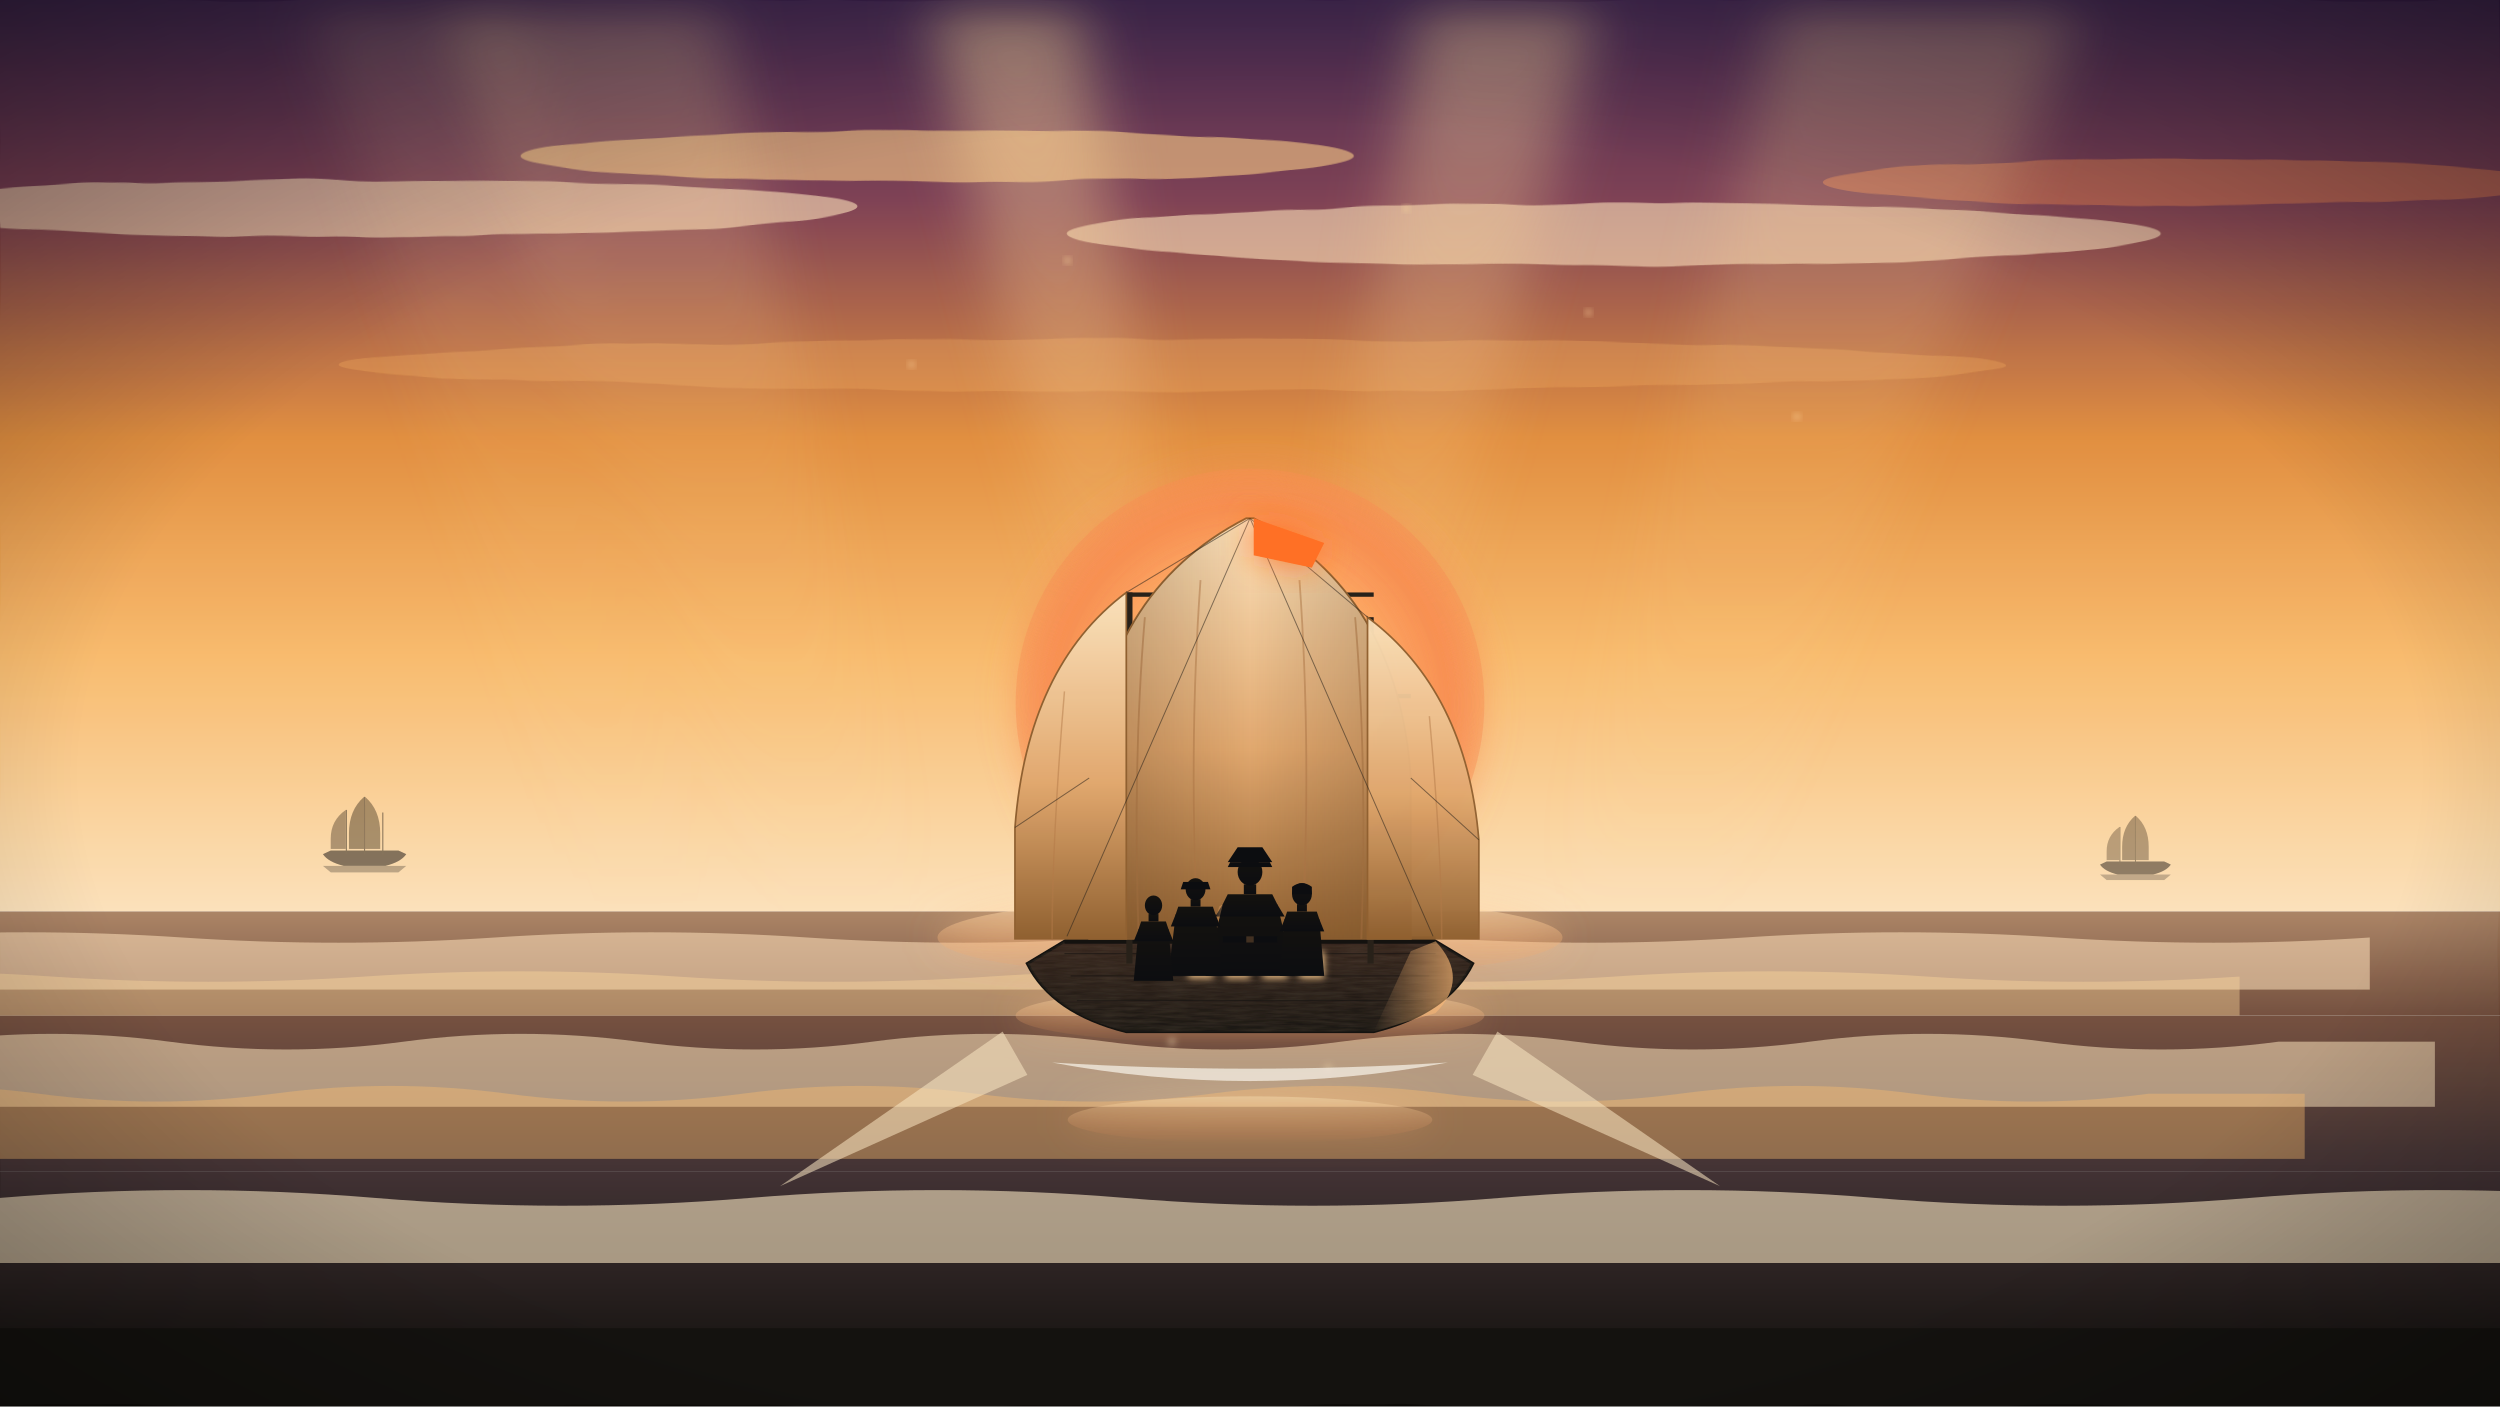
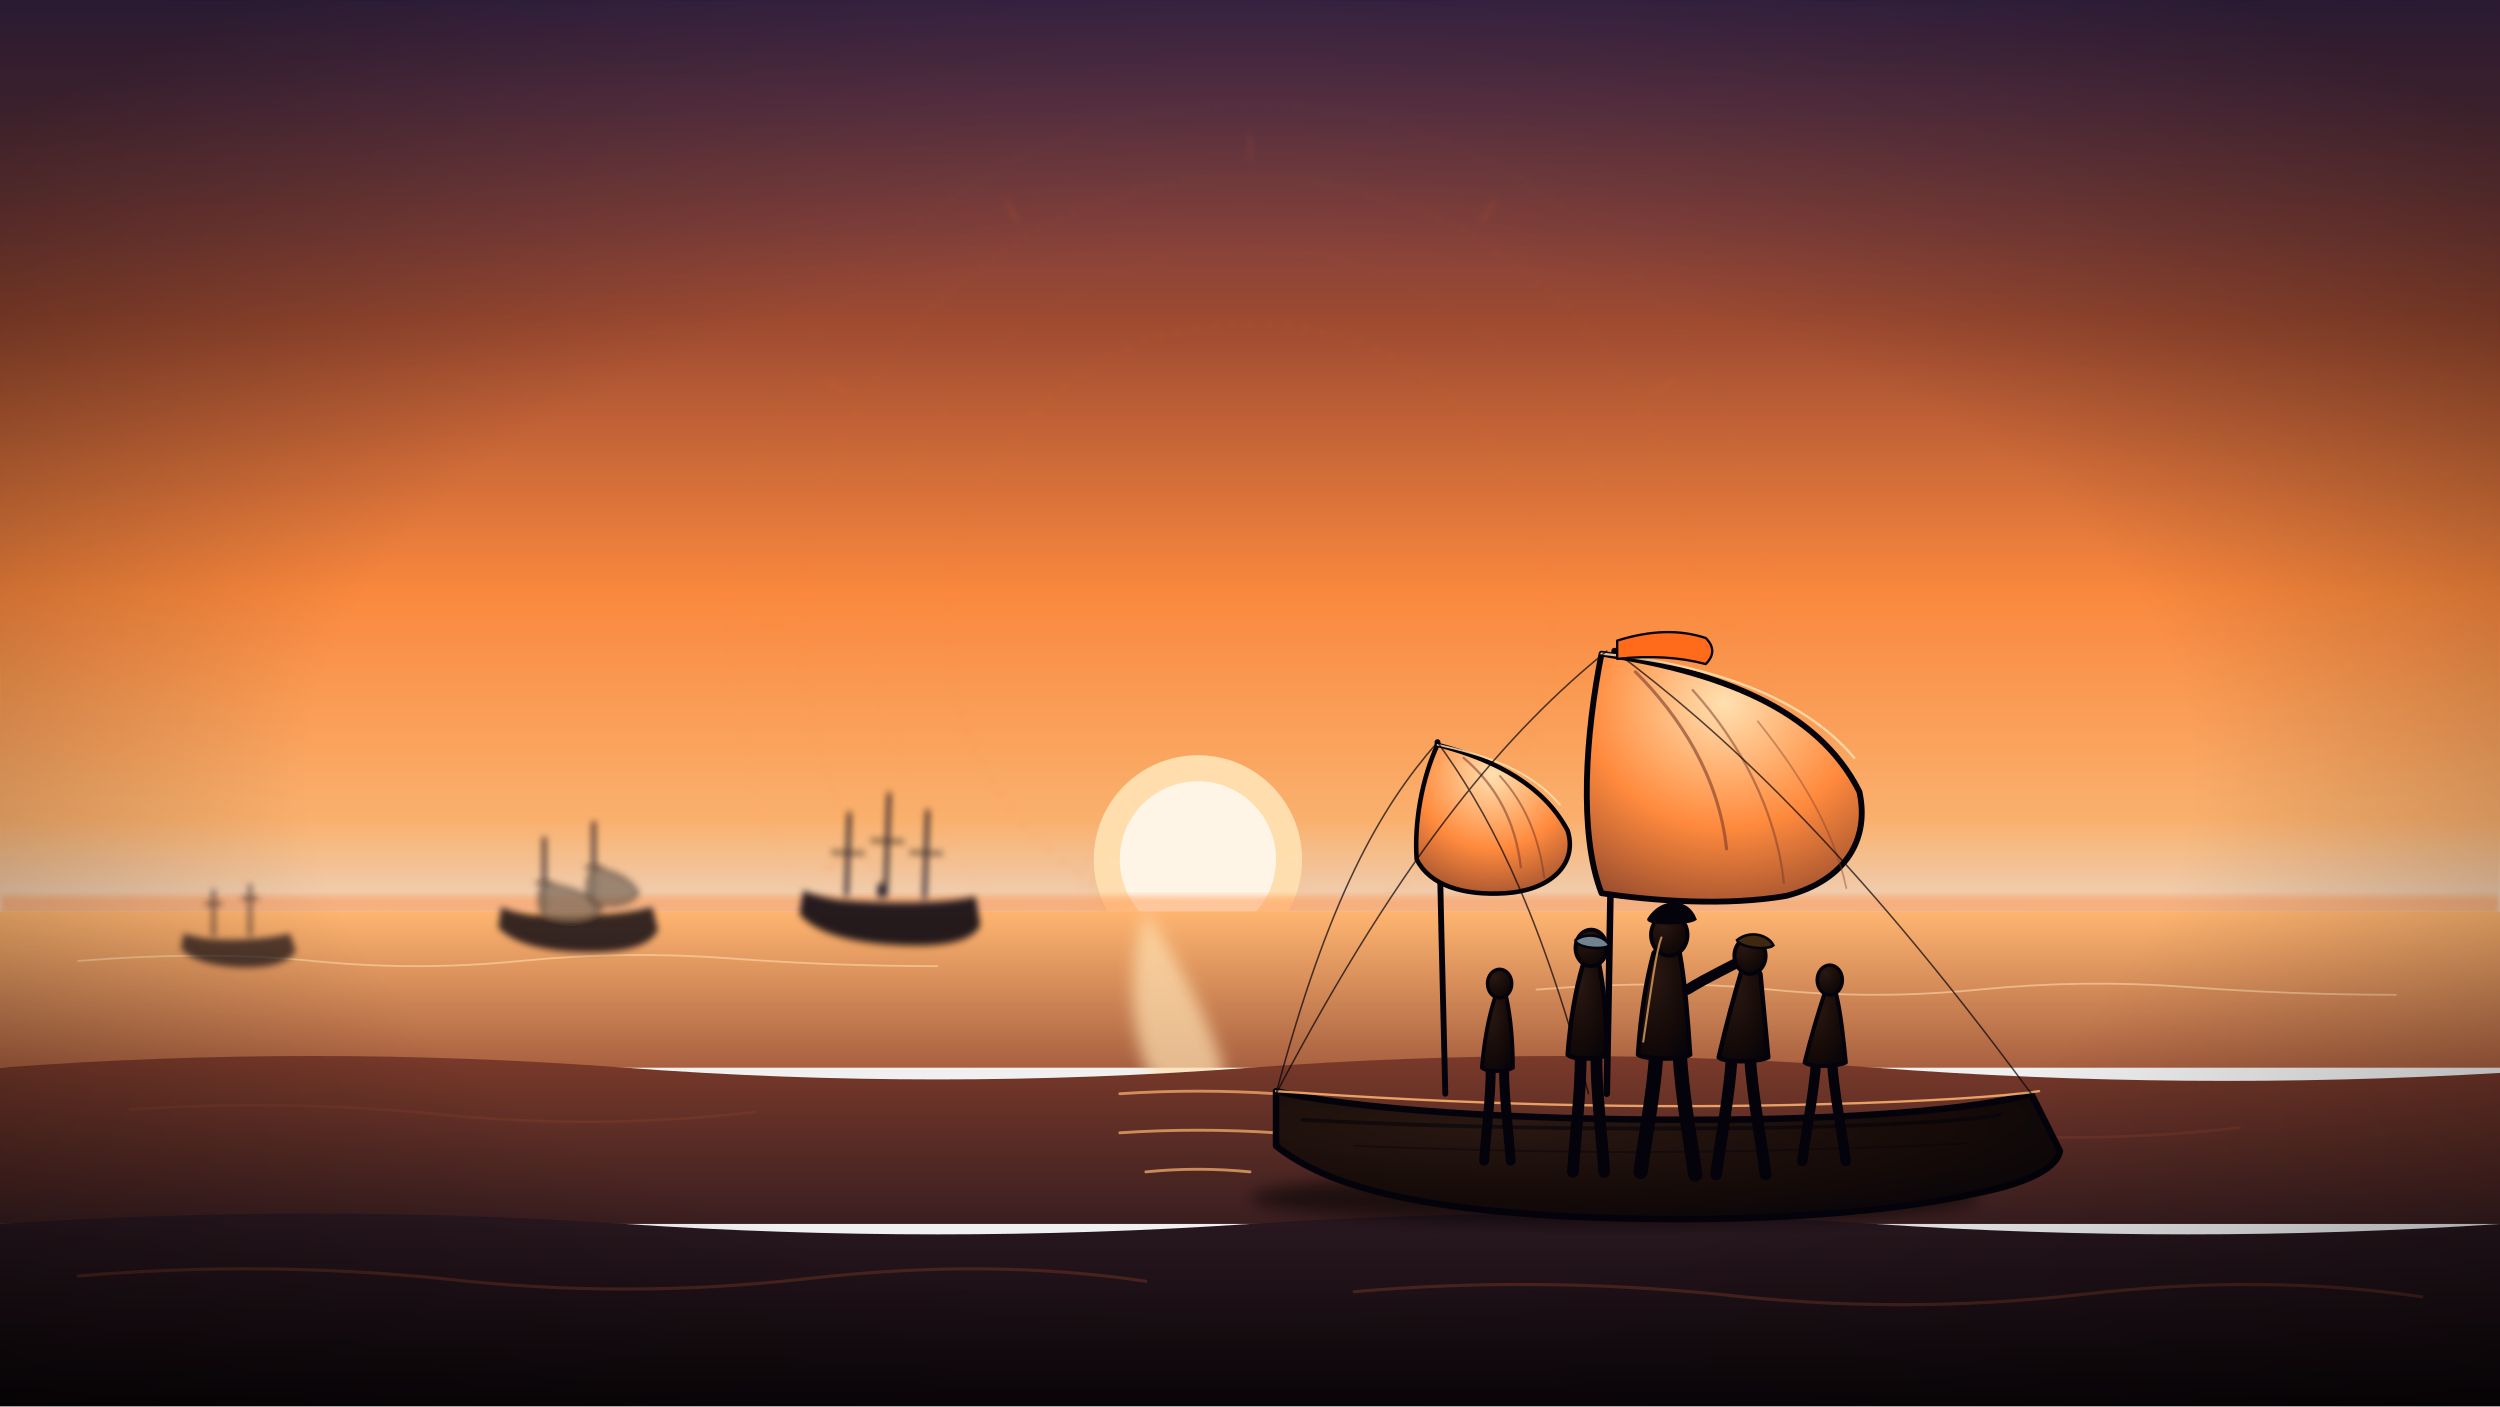
- <svg xmlns="http://www.w3.org/2000/svg" viewBox="0 0 1920 1080" preserveAspectRatio="xMidYMid slice" role="img" aria-label="Scene 11A — Setting sail at sunset (Act III climax) — Cartoon Saloon">
+ <svg xmlns="http://www.w3.org/2000/svg" viewBox="0 0 1920 1080" preserveAspectRatio="xMidYMid slice" role="img" aria-label="Scene 11A — Setting sail at sunset (Disney polish, Act III)">
  <defs>
-     <linearGradient id="s11_sky" x1="0%" y1="0%" x2="0%" y2="100%">
-       <stop offset="0%" stop-color="#3A1F4A" />
-       <stop offset="22%" stop-color="#7A3A4E" />
-       <stop offset="48%" stop-color="#E08A38" />
-       <stop offset="72%" stop-color="#F8B868" />
-       <stop offset="100%" stop-color="#FBE0B8" />
-     </linearGradient>
-     <linearGradient id="s11_seaFar" x1="0%" y1="0%" x2="0%" y2="100%">
-       <stop offset="0%" stop-color="#A88060" />
-       <stop offset="100%" stop-color="#704A38" />
-     </linearGradient>
-     <linearGradient id="s11_seaMid" x1="0%" y1="0%" x2="0%" y2="100%">
-       <stop offset="0%" stop-color="#704A38" />
-       <stop offset="100%" stop-color="#3A2A2C" />
-     </linearGradient>
-     <linearGradient id="s11_seaClose" x1="0%" y1="0%" x2="0%" y2="100%">
-       <stop offset="0%" stop-color="#3A2A2C" />
-       <stop offset="100%" stop-color="#15100E" />
-     </linearGradient>
-     <linearGradient id="s11_hull" x1="0%" y1="0%" x2="0%" y2="100%">
-       <stop offset="0%" stop-color="#2A1810" />
-       <stop offset="100%" stop-color="#0A0805" />
-     </linearGradient>
-     <linearGradient id="s11_sail" x1="0%" y1="0%" x2="0%" y2="100%">
-       <stop offset="0%" stop-color="#FAE0B8" />
-       <stop offset="55%" stop-color="#E0A468" />
-       <stop offset="100%" stop-color="#8B5A28" />
-     </linearGradient>
-     <linearGradient id="s11_sailShadow" x1="0%" y1="0%" x2="100%" y2="0%">
-       <stop offset="0%" stop-color="#5A3818" stop-opacity="0.35" />
-       <stop offset="50%" stop-color="#5A3818" stop-opacity="0" />
-       <stop offset="100%" stop-color="#5A3818" stop-opacity="0.32" />
-     </linearGradient>
-     <linearGradient id="s11_hullRim" x1="100%" y1="0%" x2="0%" y2="0%">
-       <stop offset="0%" stop-color="#FFB870" stop-opacity="0.65" />
-       <stop offset="100%" stop-color="#FFB870" stop-opacity="0" />
-     </linearGradient>
-     <radialGradient id="s11_sun" cx="50%" cy="50%" r="60%">
-       <stop offset="0%" stop-color="#FFE6B8" />
-       <stop offset="35%" stop-color="#FFB868" />
-       <stop offset="70%" stop-color="#F8884A" stop-opacity="0.75" />
-       <stop offset="100%" stop-color="#F8884A" stop-opacity="0" />
-     </radialGradient>
-     <linearGradient id="s11_rays" x1="50%" y1="0%" x2="50%" y2="100%">
-       <stop offset="0%" stop-color="#FFD898" stop-opacity="0.7" />
-       <stop offset="55%" stop-color="#FFD898" stop-opacity="0.22" />
-       <stop offset="100%" stop-color="#FFD898" stop-opacity="0" />
-     </linearGradient>
-     <linearGradient id="s11_glitter" x1="0%" y1="0%" x2="0%" y2="100%">
-       <stop offset="0%" stop-color="#FFE6B8" stop-opacity="0.75" />
-       <stop offset="100%" stop-color="#FF8A3A" stop-opacity="0" />
-     </linearGradient>
-     <linearGradient id="s11_char" x1="0%" y1="0%" x2="0%" y2="100%">
-       <stop offset="0%" stop-color="#0A0805" />
-       <stop offset="100%" stop-color="#020306" />
-     </linearGradient>
-     <linearGradient id="s11_charRim" x1="100%" y1="0%" x2="0%" y2="0%">
-       <stop offset="0%" stop-color="#FFB870" stop-opacity="0.55" />
-       <stop offset="50%" stop-color="#FFB870" stop-opacity="0" />
-     </linearGradient>
-     <filter id="s11_woodGrain" x="0%" y="0%" width="100%" height="100%">
-       <feTurbulence type="fractalNoise" baseFrequency="0.04 0.4" numOctaves="3" seed="23" />
-       <feColorMatrix values="0 0 0 0 0.15  0 0 0 0 0.10  0 0 0 0 0.06  0 0 0 0.55 0" />
-       <feComposite in2="SourceGraphic" operator="in" />
-     </filter>
-     <filter id="s11_painterly" x="-5%" y="-5%" width="110%" height="110%">
-       <feTurbulence type="fractalNoise" baseFrequency="0.008" numOctaves="3" seed="31" />
+     <filter id="painterly11a" x="-5%" y="-5%" width="110%" height="110%">
+       <feTurbulence type="fractalNoise" baseFrequency="0.008" numOctaves="2" seed="77" />
      <feDisplacementMap in="SourceGraphic" scale="6" />
    </filter>
-     <filter id="s11_bloom" x="-50%" y="-50%" width="200%" height="200%">
-       <feGaussianBlur stdDeviation="14" />
-       <feMerge>
-         <feMergeNode />
-         <feMergeNode in="SourceGraphic" />
-       </feMerge>
-     </filter>
-     <filter id="s11_softGlow" x="-50%" y="-50%" width="200%" height="200%">
-       <feGaussianBlur stdDeviation="3" />
-     </filter>
-     <filter id="s11_rayBlur" x="-50%" y="-50%" width="200%" height="200%">
-       <feGaussianBlur stdDeviation="22" />
-     </filter>
-     <path id="s11_waveBack" d="M 0,0 Q 120,-8 240,0 T 480,0 T 720,0 T 960,0 T 1200,0 T 1440,0 T 1680,0 T 1920,0 L 1920,40 L 0,40 Z" />
-     <path id="s11_waveMid" d="M 0,0 Q 90,-12 180,0 T 360,0 T 540,0 T 720,0 T 900,0 T 1080,0 T 1260,0 T 1440,0 T 1620,0 T 1800,0 L 1920,0 L 1920,50 L 0,50 Z" />
-     <circle id="s11_dust" r="2" fill="#FFD898" filter="url(#s11_softGlow)" />
+     <filter id="haze11a" x="-10%" y="-10%" width="120%" height="120%">
+       <feGaussianBlur stdDeviation="2.6" />
+     </filter>
+     <filter id="softBlur11a" x="-20%" y="-20%" width="140%" height="140%">
+       <feGaussianBlur stdDeviation="6" />
+     </filter>
+     <filter id="sunGlow11a" x="-30%" y="-30%" width="160%" height="160%">
+       <feGaussianBlur stdDeviation="16" />
+     </filter>
+     <linearGradient id="sunsetSky" x1="50%" y1="0%" x2="50%" y2="100%">
+       <stop offset="0%" stop-color="#3F2854" />
+       <stop offset="35%" stop-color="#9C4830" />
+       <stop offset="65%" stop-color="#FF8A3D" />
+       <stop offset="90%" stop-color="#FFB570" />
+       <stop offset="100%" stop-color="#F2D9C2" />
+     </linearGradient>
+     <radialGradient id="sunCore" cx="48%" cy="65%" r="22%">
+       <stop offset="0%" stop-color="#FFFFFF" stop-opacity="1" />
+       <stop offset="35%" stop-color="#FFE0B0" stop-opacity="0.95" />
+       <stop offset="80%" stop-color="#FF8A3D" stop-opacity="0.5" />
+       <stop offset="100%" stop-color="#FF8A3D" stop-opacity="0" />
+     </radialGradient>
+     <linearGradient id="seaFar11a" x1="0%" y1="0%" x2="0%" y2="100%">
+       <stop offset="0%" stop-color="#FFB570" />
+       <stop offset="100%" stop-color="#A86040" />
+     </linearGradient>
+     <linearGradient id="seaMid11a" x1="0%" y1="0%" x2="0%" y2="100%">
+       <stop offset="0%" stop-color="#7A3A2A" />
+       <stop offset="100%" stop-color="#3A1E20" />
+     </linearGradient>
+     <linearGradient id="seaNear11a" x1="0%" y1="0%" x2="0%" y2="100%">
+       <stop offset="0%" stop-color="#2A1820" />
+       <stop offset="100%" stop-color="#0A0508" />
+     </linearGradient>
+     <radialGradient id="hullSunset" cx="30%" cy="25%" r="100%">
+       <stop offset="0%" stop-color="#2A1812" />
+       <stop offset="55%" stop-color="#160B08" />
+       <stop offset="100%" stop-color="#04020A" />
+     </radialGradient>
+     <radialGradient id="sailSunset" cx="50%" cy="20%" r="100%">
+       <stop offset="0%" stop-color="#FFE0B0" />
+       <stop offset="50%" stop-color="#FF8A3D" />
+       <stop offset="100%" stop-color="#7A3A2A" />
+     </radialGradient>
+     <radialGradient id="vignette11a" cx="50%" cy="55%" r="68%">
+       <stop offset="55%" stop-color="#000" stop-opacity="0" />
+       <stop offset="100%" stop-color="#000" stop-opacity="0.4" />
+     </radialGradient>
  </defs>
-   <g transform="translate(960 540)">
+   <rect width="1920" height="700" fill="url(#sunsetSky)" />
+   <rect width="1920" height="700" fill="#A86040" opacity="0.06" filter="url(#painterly11a)" />
+   <g transform="translate(960 480)" opacity="0.3" filter="url(#haze11a)">
+     <circle r="400" fill="none" stroke="#FF6B1A" stroke-width="1.1" stroke-dasharray="1,9" />
+     <circle r="344" fill="none" stroke="#FF6B1A" stroke-width="1.3" stroke-dasharray="3,7" />
+     <circle r="288" fill="none" stroke="#FF6B1A" stroke-width="1" stroke-dasharray="1,5" />
+     <circle r="232" fill="none" stroke="#FF6B1A" stroke-width="1.5" stroke-dasharray="4,10" />
+     <g stroke="#FF6B1A" stroke-width="1.4" stroke-linecap="round">
+       <line x1="0" y1="-376" x2="0" y2="-358" />
+       <line x1="188" y1="-326" x2="178" y2="-310" />
+       <line x1="326" y1="-188" x2="310" y2="-178" />
+       <line x1="376" y1="0" x2="358" y2="0" />
+       <line x1="326" y1="188" x2="310" y2="178" />
+       <line x1="188" y1="326" x2="178" y2="310" />
+       <line x1="0" y1="376" x2="0" y2="358" />
+       <line x1="-188" y1="326" x2="-178" y2="310" />
+       <line x1="-326" y1="188" x2="-310" y2="178" />
+       <line x1="-376" y1="0" x2="-358" y2="0" />
+       <line x1="-326" y1="-188" x2="-310" y2="-178" />
+       <line x1="-188" y1="-326" x2="-178" y2="-310" />
+     </g>
+     <animateTransform attributeName="transform" type="rotate" values="0 0 0;360 0 0" dur="180s" repeatCount="indefinite" additive="sum" />
+   </g>
+   <circle cx="920" cy="660" r="140" fill="url(#sunCore)" filter="url(#sunGlow11a)">
+     <animate attributeName="r" values="140;160;140" dur="6s" repeatCount="indefinite" calcMode="spline" keyTimes="0;0.5;1" keySplines="0.42 0 0.58 1;0.42 0 0.58 1" />
+   </circle>
+   <circle cx="920" cy="660" r="80" fill="#FFE0B0" opacity="0.95" />
+   <circle cx="920" cy="660" r="60" fill="#FFFFFF" opacity="0.7" />
+   <rect x="0" y="688" width="1920" height="24" fill="#FF8A3D" opacity="0.45" filter="url(#haze11a)" />
+   <rect x="0" y="700" width="1920" height="120" fill="url(#seaFar11a)" />
+   <path d="M 880 700 Q 920 760 940 820 Q 920 880 880 820 Q 860 760 880 700 Z" fill="#FFE0B0" opacity="0.7" filter="url(#softBlur11a)" />
+   <g stroke="#FFE0B0" stroke-width="1.4" stroke-linecap="round" fill="none" opacity="0.55">
+     <path d="M 60 738 Q 160 730 240 738 T 400 738 T 560 736 T 720 742" />
+     <path d="M 1180 760 Q 1280 752 1360 760 T 1520 760 T 1680 758 T 1840 764" />
+   </g>
+   <g transform="translate(180 720)" opacity="0.65" filter="url(#haze11a)">
+     <path d="M -40 8 C -32 18 -10 22 10 22 C 28 22 42 18 46 10 L 42 -2              C 28 2 0 4 -22 2 C -32 0 -40 -2 -38 -2 Z" fill="#04020A" stroke="#04020A" stroke-width="2" stroke-linejoin="round" />
+     <path d="M -16 -2 L -16 -36" stroke="#04020A" stroke-width="2.4" stroke-linecap="round" fill="none" />
+     <path d="M 12 -2 L 12 -40" stroke="#04020A" stroke-width="2.4" stroke-linecap="round" fill="none" />
+     <path d="M -22 -26 L -10 -26" stroke="#04020A" stroke-width="2" stroke-linecap="round" fill="none" />
+     <path d="M 6 -30 L 18 -30" stroke="#04020A" stroke-width="2" stroke-linecap="round" fill="none" />
+     <ellipse cx="-16" cy="-26" rx="6" ry="2" fill="#3A2A1A" opacity="0.7" />
+     <ellipse cx="12" cy="-30" rx="6" ry="2" fill="#3A2A1A" opacity="0.7" />
+   </g>
+   <g transform="translate(440 700)" opacity="0.78" filter="url(#haze11a)">
+     <path d="M -56 12 C -42 26 -14 30 14 30 C 38 30 58 26 64 14 L 60 -2              C 40 4 0 6 -32 4 C -46 2 -56 -2 -54 -2 Z" fill="#04020A" stroke="#04020A" stroke-width="2.5" stroke-linejoin="round" />
+     <path d="M -22 -2 L -22 -56" stroke="#04020A" stroke-width="3" stroke-linecap="round" fill="none" />
+     <path d="M 16 -2 L 16 -68" stroke="#04020A" stroke-width="3" stroke-linecap="round" fill="none" />
+     <path d="M -22 -22 C -2 -18 14 -14 22 -2 C 16 8 -4 10 -22 4 C -28 -6 -26 -16 -22 -22 Z" fill="#6F6256" stroke="#04020A" stroke-width="2" stroke-linejoin="round" opacity="0.85" />
+     <path d="M 16 -34 C 32 -30 44 -26 50 -14 C 44 -4 26 -2 14 -8 C 8 -18 12 -28 16 -34 Z" fill="#6F6256" stroke="#04020A" stroke-width="2" stroke-linejoin="round" opacity="0.85" />
+     <path d="M -28 -22 L -16 -22" stroke="#04020A" stroke-width="1.8" stroke-linecap="round" fill="none" />
+     <path d="M 10 -34 L 22 -34" stroke="#04020A" stroke-width="1.8" stroke-linecap="round" fill="none" />
+   </g>
+   <g transform="translate(680 690) rotate(2)" opacity="0.85" filter="url(#haze11a)">
+     <path d="M -64 14 C -48 30 -16 34 16 34 C 44 34 66 30 72 18 L 68 -2              C 46 4 0 6 -36 4 C -52 2 -64 -2 -62 -2 Z" fill="#04020A" stroke="#04020A" stroke-width="3" stroke-linejoin="round" />
+     <path d="M -30 -2 L -30 -64" stroke="#04020A" stroke-width="3" stroke-linecap="round" fill="none" />
+     <path d="M 0 -2 L 0 -80" stroke="#04020A" stroke-width="3" stroke-linecap="round" fill="none" />
+     <path d="M 30 -2 L 30 -68" stroke="#04020A" stroke-width="3" stroke-linecap="round" fill="none" />
+     <path d="M -42 -34 L -18 -34" stroke="#04020A" stroke-width="2" stroke-linecap="round" fill="none" />
+     <path d="M -12 -44 L 12 -44" stroke="#04020A" stroke-width="2" stroke-linecap="round" fill="none" />
+     <path d="M 18 -36 L 42 -36" stroke="#04020A" stroke-width="2" stroke-linecap="round" fill="none" />
+     <ellipse cx="-4" cy="-6" rx="2.5" ry="6" fill="#04020A" />
+   </g>
+   <path d="M 0 820 Q 240 802 480 820 T 960 820 T 1440 820 T 1920 824 L 1920 940 L 0 940 Z" fill="url(#seaMid11a)" />
+   <g stroke="#FFB570" stroke-width="2.2" stroke-linecap="round" fill="none" opacity="0.7">
+     <path d="M 860 840 Q 920 836 980 840" />
+     <path d="M 860 870 Q 920 866 980 870" />
+     <path d="M 880 900 Q 920 896 960 900" />
+   </g>
+   <g stroke="#7A3A2A" stroke-width="2" stroke-linecap="round" fill="none" opacity="0.55">
+     <path d="M 100 852 Q 220 844 340 856 T 580 854" />
+     <path d="M 1240 864 Q 1360 856 1480 868 T 1720 866" />
+   </g>
+   <path d="M 0 940 Q 240 924 480 940 T 960 940 T 1440 940 T 1920 940 L 1920 1080 L 0 1080 Z" fill="url(#seaNear11a)" />
+   <g stroke="#5A2A20" stroke-width="2.4" stroke-linecap="round" fill="none" opacity="0.7">
+     <path d="M 60 980 Q 200 968 340 982 Q 480 998 620 982 T 880 984" />
+     <path d="M 1040 992 Q 1180 980 1320 994 Q 1460 1010 1600 994 T 1860 996" />
+   </g>
+   <g transform="translate(1240 660)">
    <g>
-       <animateTransform attributeName="transform" type="scale" values="1.0; 0.98; 0.96; 0.94" keyTimes="0;0.4;0.7;1" dur="8s" fill="freeze" />
-       <g transform="translate(-960 -540)">
-         <rect x="0" y="0" width="1920" height="700" fill="url(#s11_sky)" />
-         <g opacity="0.6" filter="url(#s11_painterly)">
-           <ellipse cx="280" cy="160" rx="380" ry="22" fill="#FBE0B8" />
-           <ellipse cx="720" cy="120" rx="320" ry="20" fill="#F8C880" />
-           <ellipse cx="1240" cy="180" rx="420" ry="24" fill="#FBE0B8" />
-           <ellipse cx="1680" cy="140" rx="280" ry="18" fill="#F8884A" opacity="0.7" />
-           <ellipse cx="900" cy="280" rx="640" ry="20" fill="#F0A858" opacity="0.55" />
-         </g>
-         <g filter="url(#s11_rayBlur)" opacity="0.78">
-           <polygon points="940,700 880,700 700,-50 820,-50" fill="url(#s11_rays)" />
-           <polygon points="980,700 1040,700 1240,-50 1100,-50" fill="url(#s11_rays)" opacity="0.85" />
-           <polygon points="700,700 600,700 320,-50 540,-50" fill="url(#s11_rays)" opacity="0.55" />
-           <polygon points="1200,700 1320,700 1620,-50 1380,-50" fill="url(#s11_rays)" opacity="0.6" />
-           <polygon points="540,700 460,700 220,-50 380,-50" fill="url(#s11_rays)" opacity="0.32" />
-         </g>
-         <circle cx="960" cy="540" r="180" fill="url(#s11_sun)" filter="url(#s11_bloom)" />
-         <circle cx="960" cy="540" r="70" fill="#FFE6B8" filter="url(#s11_bloom)" />
-         <circle cx="960" cy="540" r="40" fill="#FFFBEF" />
-         <g transform="translate(280 656) scale(0.20)" opacity="0.55">
-           <path d="M -160,0 Q -140,30 -80,45 L 80,45 Q 140,30 160,0 L 130,-14 L -130,-14 Z" fill="#1A1410" />
-           <rect x="-2" y="-220" width="4" height="220" fill="#1F1810" />
-           <rect x="-72" y="-170" width="4" height="170" fill="#1F1810" />
-           <rect x="68" y="-160" width="4" height="160" fill="#1F1810" />
-           <path d="M -2,-220 Q -60,-170 -60,-80 L -60,-20 L 0,-20 Z" fill="#3A2A18" opacity="0.85" />
-           <path d="M 2,-220 Q 60,-170 60,-80 L 60,-20 L 0,-20 Z" fill="#3A2A18" opacity="0.8" />
-           <path d="M -72,-170 Q -130,-130 -130,-60 L -130,-20 L -72,-20 Z" fill="#3A2A18" opacity="0.75" />
-           <path d="M -160,45 L 160,45 L 130,70 L -130,70 Z" fill="#0A0805" opacity="0.5" />
-         </g>
-         <g transform="translate(1640 664) scale(0.17)" opacity="0.5">
-           <path d="M -160,0 Q -140,30 -80,45 L 80,45 Q 140,30 160,0 L 130,-14 L -130,-14 Z" fill="#1A1410" />
-           <rect x="-2" y="-220" width="4" height="220" fill="#1F1810" />
-           <rect x="-72" y="-170" width="4" height="170" fill="#1F1810" />
-           <path d="M -2,-220 Q -60,-170 -60,-80 L -60,-20 L 0,-20 Z" fill="#3A2A18" opacity="0.8" />
-           <path d="M 2,-220 Q 60,-170 60,-80 L 60,-20 L 0,-20 Z" fill="#3A2A18" opacity="0.75" />
-           <path d="M -72,-170 Q -130,-130 -130,-60 L -130,-20 L -72,-20 Z" fill="#3A2A18" opacity="0.7" />
-           <path d="M -160,45 L 160,45 L 130,70 L -130,70 Z" fill="#0A0805" opacity="0.5" />
-         </g>
-         <rect x="0" y="1000" width="1920" height="80" fill="#0A0805" />
-         <path d="M 0,1000 Q 480,990 960,1005 Q 1440,1020 1920,1000 L 1920,1080 L 0,1080 Z" fill="#0A0805" />
-         <rect x="0" y="700" width="1920" height="80" fill="url(#s11_seaFar)" />
-         <use href="#s11_waveBack" x="-100" y="720" fill="#FFE0B8" opacity="0.55">
-           <animate attributeName="x" values="-100;-340;-100" dur="22s" repeatCount="indefinite" />
-         </use>
-         <use href="#s11_waveBack" x="-200" y="750" fill="#FFD898" opacity="0.4">
-           <animate attributeName="x" values="-200;-40;-200" dur="18s" repeatCount="indefinite" />
-         </use>
-         <rect x="0" y="780" width="1920" height="120" fill="url(#s11_seaMid)" />
-         <use href="#s11_waveMid" x="-50" y="800" fill="#FAE0B8" opacity="0.55">
-           <animate attributeName="x" values="-50;-280;-50" dur="14s" repeatCount="indefinite" />
-         </use>
-         <use href="#s11_waveMid" x="-150" y="840" fill="#F8B868" opacity="0.42">
-           <animate attributeName="x" values="-150;30;-150" dur="11s" repeatCount="indefinite" />
-         </use>
-         <rect x="0" y="900" width="1920" height="120" fill="url(#s11_seaClose)" />
-         <use href="#s11_waveMid" x="0" y="920" fill="#FAE6C0" opacity="0.6" transform="scale(1.6 1)">
-           <animate attributeName="x" values="0;-180;0" dur="9s" repeatCount="indefinite" />
-         </use>
-         <ellipse cx="960" cy="720" rx="240" ry="32" fill="url(#s11_glitter)" filter="url(#s11_bloom)" opacity="0.85" />
-         <ellipse cx="960" cy="780" rx="180" ry="22" fill="url(#s11_glitter)" filter="url(#s11_bloom)" opacity="0.7" />
-         <ellipse cx="960" cy="860" rx="140" ry="18" fill="url(#s11_glitter)" filter="url(#s11_bloom)" opacity="0.55" />
-         <g fill="#FFE6B8" opacity="0.85" filter="url(#s11_softGlow)">
-           <circle cx="840" cy="740" r="2.5">
-             <animate attributeName="opacity" values="0.3;0.95;0.3" dur="1.4s" repeatCount="indefinite" />
-           </circle>
-           <circle cx="1080" cy="760" r="2">
-             <animate attributeName="opacity" values="0.4;0.85;0.4" dur="1.6s" repeatCount="indefinite" />
-           </circle>
-           <circle cx="900" cy="800" r="2.2">
-             <animate attributeName="opacity" values="0.35;0.9;0.35" dur="1.8s" repeatCount="indefinite" />
-           </circle>
-           <circle cx="1020" cy="820" r="1.8">
-             <animate attributeName="opacity" values="0.3;0.8;0.3" dur="1.3s" repeatCount="indefinite" />
-           </circle>
-         </g>
-         <g>
-           <animateTransform attributeName="transform" type="translate" values="0 0; 0 -5; 0 -10; 0 -12" keyTimes="0;0.4;0.7;1" dur="8s" fill="freeze" />
-           <g transform="translate(960 740) scale(0.95)">
-             <path d="M -180,0 Q -160,40 -100,55 L 100,55 Q 160,40 180,0 L 150,-18 L -150,-18 Z" fill="url(#s11_hull)" stroke="#0A0805" stroke-width="2.5" />
-             <path d="M -180,0 Q -160,40 -100,55 L 100,55 Q 160,40 180,0 L 150,-18 L -150,-18 Z" fill="url(#s11_hull)" filter="url(#s11_woodGrain)" opacity="0.6" />
-             <line x1="-150" y1="-8" x2="150" y2="-8" stroke="#0A0805" stroke-width="1" opacity="0.55" />
-             <line x1="-145" y1="10" x2="145" y2="10" stroke="#0A0805" stroke-width="1" opacity="0.55" />
-             <line x1="-140" y1="30" x2="140" y2="30" stroke="#0A0805" stroke-width="1" opacity="0.5" />
-             <rect x="-150" y="-22" width="300" height="6" fill="#0A0805" />
-             <path d="M 150,-18 Q 178,12 150,40 L 100,55 L 130,-10 Z" fill="url(#s11_hullRim)" />
-             <rect x="-50" y="-10" width="20" height="22" fill="#FFCB8A" opacity="0.9" filter="url(#s11_softGlow)" />
-             <rect x="-20" y="-10" width="20" height="22" fill="#FFCB8A" opacity="0.9" filter="url(#s11_softGlow)" />
-             <rect x="10" y="-10" width="20" height="22" fill="#FFCB8A" opacity="0.9" filter="url(#s11_softGlow)" />
-             <rect x="40" y="-10" width="20" height="22" fill="#FFCB8A" opacity="0.9" filter="url(#s11_softGlow)" />
-             <rect x="-3" y="-360" width="6" height="360" fill="#1F1810" />
-             <rect x="-100" y="-300" width="5" height="300" fill="#1F1810" />
-             <rect x="95" y="-280" width="5" height="280" fill="#1F1810" />
-             <rect x="-100" y="-300" width="200" height="3.5" fill="#1F1810" />
-             <rect x="-130" y="-218" width="260" height="3.5" fill="#1F1810" />
-             <g>
-               <animateTransform attributeName="transform" type="translate" values="0 0;4 -2;0 0;-3 -2;0 0" keyTimes="0;0.25;0.5;0.75;1" dur="9s" repeatCount="indefinite" />
-               <path d="M -3,-360 Q -120,-300 -130,-150 L -130,-20 L 130,-20 L 130,-150 Q 120,-300 3,-360 Z" fill="url(#s11_sail)" stroke="#8B5A28" stroke-width="1.5" />
-               <path d="M -85,-280 Q -95,-160 -90,-20" fill="none" stroke="#B07440" stroke-width="1.5" opacity="0.55" />
-               <path d="M -40,-310 Q -50,-170 -42,-20" fill="none" stroke="#B07440" stroke-width="1.5" opacity="0.5" />
-               <path d="M 40,-310 Q 50,-170 42,-20" fill="none" stroke="#B07440" stroke-width="1.5" opacity="0.5" />
-               <path d="M 85,-280 Q 95,-160 90,-20" fill="none" stroke="#B07440" stroke-width="1.5" opacity="0.55" />
-               <path d="M -3,-360 Q -120,-300 -130,-150 L -130,-20 L 130,-20 L 130,-150 Q 120,-300 3,-360 Z" fill="url(#s11_sailShadow)" />
-             </g>
-             <g>
-               <animateTransform attributeName="transform" type="translate" values="0 0;-3 -2;0 0;2 -2;0 0" keyTimes="0;0.25;0.5;0.75;1" dur="8s" repeatCount="indefinite" />
-               <path d="M -100,-300 Q -180,-240 -190,-110 L -190,-20 L -100,-20 Z" fill="url(#s11_sail)" stroke="#8B5A28" stroke-width="1.4" />
-               <path d="M -150,-220 Q -160,-100 -160,-20" fill="none" stroke="#B07440" stroke-width="1.2" opacity="0.5" />
-             </g>
-             <g>
-               <animateTransform attributeName="transform" type="translate" values="0 0;2 -2;0 0;-2 -1;0 0" keyTimes="0;0.25;0.5;0.75;1" dur="8.5s" repeatCount="indefinite" />
-               <path d="M 95,-280 Q 175,-220 185,-100 L 185,-20 L 95,-20 Z" fill="url(#s11_sail)" stroke="#8B5A28" stroke-width="1.4" opacity="0.96" />
-               <path d="M 145,-200 Q 155,-90 155,-20" fill="none" stroke="#B07440" stroke-width="1.2" opacity="0.5" />
-             </g>
-             <g stroke="#1F1810" stroke-width="0.8" opacity="0.55">
-               <line x1="0" y1="-360" x2="-100" y2="-300" />
-               <line x1="0" y1="-360" x2="95" y2="-280" />
-               <line x1="-130" y1="-150" x2="-190" y2="-110" />
-               <line x1="130" y1="-150" x2="185" y2="-100" />
-               <line x1="0" y1="-360" x2="-148" y2="-22" />
-               <line x1="0" y1="-360" x2="148" y2="-22" />
-             </g>
-             <path d="M 3,-360 L 60,-340 L 50,-320 L 3,-330 Z" fill="#FF6B1A" filter="url(#s11_bloom)">
-               <animateTransform attributeName="transform" type="skewX" values="0;6;0;-4;0" keyTimes="0;0.25;0.5;0.75;1" dur="3s" repeatCount="indefinite" />
-             </path>
-             <g transform="translate(0 -36)">
-               <animateTransform attributeName="transform" type="translate" values="0 -36; 0 -38; 0 -36; 0 -37; 0 -36" keyTimes="0;0.25;0.5;0.75;1" dur="5s" repeatCount="indefinite" />
-               <path d="M -22,-12 L -36,46 L 36,46 L 22,-12 Z" fill="url(#s11_char)" />
-               <rect x="-22" y="14" width="44" height="5" fill="#020306" />
-               <rect x="-3" y="14" width="6" height="5" fill="#3A2818" />
-               <path d="M -22,-12 L -28,-2 L 28,-2 L 22,-12 L 18,-20 L -18,-20 Z" fill="url(#s11_char)" />
-               <rect x="-5" y="-28" width="10" height="8" fill="url(#s11_char)" />
-               <ellipse cx="0" cy="-38" rx="10" ry="11" fill="url(#s11_char)" />
-               <path d="M -16,-46 L 16,-46 L 18,-42 L -18,-42 Z" fill="#020306" />
-               <path d="M -18,-46 L 18,-46 L 10,-58 L -10,-58 Z" fill="#020306" />
-               <path d="M -22,-12 L -36,46 L -40,46 L -25,-10 Z" fill="url(#s11_charRim)" opacity="0.7" />
-             </g>
-             <g transform="translate(-44 -30)">
-               <animateTransform attributeName="transform" type="translate" values="-44 -30; -44 -32; -44 -30; -44 -31; -44 -30" keyTimes="0;0.3;0.5;0.7;1" dur="6s" repeatCount="indefinite" />
-               <path d="M -16,-10 L -22,40 L 22,40 L 16,-10 Z" fill="url(#s11_char)" />
-               <path d="M -16,-10 L -20,0 L 20,0 L 16,-10 L 14,-16 L -14,-16 Z" fill="url(#s11_char)" />
-               <rect x="-4" y="-22" width="8" height="6" fill="url(#s11_char)" />
-               <ellipse cx="0" cy="-30" rx="8" ry="9" fill="url(#s11_char)" />
-               <path d="M -10,-36 L 10,-36 L 12,-30 L -12,-30 Z" fill="#020306" />
-             </g>
-             <g transform="translate(42 -28)">
-               <animateTransform attributeName="transform" type="translate" values="42 -28; 42 -30; 42 -28; 42 -29; 42 -28" keyTimes="0;0.3;0.5;0.7;1" dur="5.5s" repeatCount="indefinite" />
-               <path d="M -14,-8 L -18,38 L 18,38 L 14,-8 Z" fill="url(#s11_char)" />
-               <path d="M -14,-8 L -18,2 L 18,2 L 14,-8 L 12,-14 L -12,-14 Z" fill="url(#s11_char)" />
-               <rect x="-4" y="-20" width="8" height="6" fill="url(#s11_char)" />
-               <ellipse cx="0" cy="-28" rx="8" ry="9" fill="url(#s11_char)" />
-               <path d="M -8,-34 Q 0,-40 8,-34 L 8,-28 L -8,-28 Z" fill="#020306" />
-             </g>
-             <g transform="translate(-78 -22)">
-               <animateTransform attributeName="transform" type="translate" values="-78 -22; -78 -24; -78 -22; -78 -23; -78 -22" keyTimes="0;0.3;0.5;0.7;1" dur="6.5s" repeatCount="indefinite" />
-               <path d="M -12,-6 L -16,36 L 16,36 L 12,-6 Z" fill="url(#s11_char)" />
-               <path d="M -12,-6 L -16,4 L 16,4 L 12,-6 L 10,-12 L -10,-12 Z" fill="url(#s11_char)" />
-               <rect x="-4" y="-18" width="8" height="6" fill="url(#s11_char)" />
-               <ellipse cx="0" cy="-25" rx="7" ry="8" fill="url(#s11_char)" />
-             </g>
-             <path d="M -200,55 L -380,180 L -180,90 Z" fill="#FAE6C0" opacity="0.55" />
-             <path d="M 200,55 L 380,180 L 180,90 Z" fill="#FAE6C0" opacity="0.55" />
-             <path d="M -160,80 Q 0,90 160,80 Q 0,110 -160,80 Z" fill="#FAF4E9" opacity="0.7" />
-           </g>
-         </g>
-         <g>
-           <use href="#s11_dust" x="820" y="200">
-             <animate attributeName="y" values="200;600" dur="9s" repeatCount="indefinite" />
-             <animate attributeName="opacity" values="0;0.75;0.5;0" dur="9s" repeatCount="indefinite" />
-           </use>
-           <use href="#s11_dust" x="1080" y="160">
-             <animate attributeName="y" values="160;620" dur="11s" repeatCount="indefinite" />
-             <animate attributeName="opacity" values="0;0.7;0.5;0" dur="11s" repeatCount="indefinite" />
-           </use>
-           <use href="#s11_dust" x="700" y="280">
-             <animate attributeName="y" values="280;680" dur="10s" repeatCount="indefinite" />
-             <animate attributeName="opacity" values="0;0.65;0.4;0" dur="10s" repeatCount="indefinite" />
-           </use>
-           <use href="#s11_dust" x="1220" y="240">
-             <animate attributeName="y" values="240;640" dur="12s" repeatCount="indefinite" />
-             <animate attributeName="opacity" values="0;0.6;0.4;0" dur="12s" repeatCount="indefinite" />
-           </use>
-           <use href="#s11_dust" x="1380" y="320">
-             <animate attributeName="y" values="320;700" dur="10s" repeatCount="indefinite" />
-             <animate attributeName="opacity" values="0;0.6;0.4;0" dur="10s" repeatCount="indefinite" />
-           </use>
-         </g>
+       <animateTransform attributeName="transform" type="translate" values="0 0; 6 -4; 0 0; -6 3; 0 0" dur="9s" repeatCount="indefinite" calcMode="spline" keyTimes="0;0.25;0.5;0.75;1" keySplines="0.42 0 0.58 1;0.42 0 0.58 1;0.42 0 0.58 1;0.42 0 0.58 1" />
+       <ellipse cx="0" cy="260" rx="280" ry="20" fill="#000" opacity="0.55" filter="url(#softBlur11a)" />
+       <path d="M -260 220 C -220 252 -150 268 -40 274 C 80 280 200 274 280 256                C 320 248 340 236 342 224 L 320 180 C 280 192 180 200 60 200                C -80 200 -200 192 -260 178 Z" fill="url(#hullSunset)" stroke="#04020A" stroke-width="5" stroke-linejoin="round" />
+       <path d="M -240 200 C -130 206 0 208 130 206 C 220 204 280 200 296 196" fill="none" stroke="#04020A" stroke-width="3" stroke-linecap="round" opacity="0.55" />
+       <path d="M -200 220 C -100 224 0 226 100 224 C 180 222 240 220 270 218" fill="none" stroke="#04020A" stroke-width="1.5" stroke-linecap="round" opacity="0.4" />
+       <path d="M -260 178 C -120 188 20 192 160 188 C 240 186 300 182 326 178" fill="none" stroke="#FFB570" stroke-width="1.8" stroke-linecap="round" opacity="0.85" />
+       <path d="M -6 180 C -4 80 -2 -40 0 -160" fill="none" stroke="#04020A" stroke-width="5" stroke-linecap="round" />
+       <path d="M -130 180 C -132 100 -134 20 -136 -90" fill="none" stroke="#04020A" stroke-width="4.5" stroke-linecap="round" />
+       <path d="M -10 -158 C 80 -144 156 -116 188 -52 C 196 -16 178 16 132 28                C 86 36 30 32 -10 26 C -28 -20 -22 -98 -10 -158 Z" fill="url(#sailSunset)" stroke="#04020A" stroke-width="4.5" stroke-linejoin="round" />
+       <g stroke="#7A3A2A" stroke-linecap="round" fill="none">
+         <path d="M 16 -144 C 50 -110 80 -64 86 -8" stroke-width="2.4" opacity="0.6" />
+         <path d="M 60 -130 C 96 -90 124 -38 130 18" stroke-width="1.8" opacity="0.5" />
+         <path d="M 110 -106 C 142 -66 168 -24 178 22" stroke-width="1.4" opacity="0.4" />
+       </g>
+       <path d="M -10 -158 C 70 -150 144 -126 184 -78" fill="none" stroke="#FFE0B0" stroke-width="1.8" stroke-linecap="round" opacity="0.85" />
+       <path d="M -136 -88 C -90 -76 -54 -56 -36 -22 C -28 4 -50 24 -84 26                C -116 28 -142 20 -152 0 C -154 -28 -148 -62 -136 -88 Z" fill="url(#sailSunset)" stroke="#04020A" stroke-width="3.5" stroke-linejoin="round" />
+       <g stroke="#7A3A2A" stroke-linecap="round" fill="none" opacity="0.55">
+         <path d="M -116 -78 C -90 -56 -76 -28 -72 6" stroke-width="1.8" />
+         <path d="M -88 -64 C -68 -42 -58 -16 -54 14" stroke-width="1.5" />
+       </g>
+       <path d="M -136 -88 C -98 -80 -64 -68 -42 -42" fill="none" stroke="#FFE0B0" stroke-width="1.4" stroke-linecap="round" opacity="0.85" />
+       <g stroke="#04020A" stroke-width="1.2" stroke-linecap="round" fill="none" opacity="0.7">
+         <path d="M -6 -160 C -80 -100 -160 -10 -260 180" />
+         <path d="M 0 -160 C 80 -100 180 -10 320 180" />
+         <path d="M -136 -90 C -180 -40 -220 30 -260 180" />
+         <path d="M -136 -90 C -100 -40 -60 30 -20 180" />
+       </g>
+       <path d="M 2 -168 Q 40 -180 70 -170 Q 80 -160 70 -150 Q 40 -158 2 -154 Z" fill="#FF6B1A" stroke="#04020A" stroke-width="1.8" stroke-linejoin="round">
+         <animateTransform attributeName="transform" type="scale" values="1 1;1.06 0.94;1 1" dur="2.6s" repeatCount="indefinite" calcMode="spline" keyTimes="0;0.5;1" keySplines="0.42 0 0.58 1;0.42 0 0.58 1" />
+       </path>
+       <g transform="translate(40 150)">
+         <path d="M -8 0 C -10 30 -16 60 -20 90" fill="none" stroke="#04020A" stroke-width="11" stroke-linecap="round" />
+         <path d="M 10 0 C 12 32 18 64 22 92" fill="none" stroke="#04020A" stroke-width="11" stroke-linecap="round" />
+         <path d="M -22 0 C -20 -30 -16 -56 -10 -78 C -4 -86 4 -86 10 -78                  C 14 -56 16 -30 18 0 C 12 4 -16 4 -22 0 Z" fill="url(#hullSunset)" stroke="#04020A" stroke-width="3.5" stroke-linejoin="round" />
+         <ellipse cx="2" cy="-92" rx="14" ry="16" fill="url(#hullSunset)" stroke="#04020A" stroke-width="3" />
+         <path d="M -14 -104 C -4 -120 16 -120 22 -104 C 16 -100 -14 -100 -14 -104 Z" fill="#04020A" stroke="#04020A" stroke-width="2" />
+         <path d="M 16 -50 C 32 -60 50 -68 64 -76" fill="none" stroke="#04020A" stroke-width="8" stroke-linecap="round" />
+         <path d="M -18 -10 C -12 -50 -8 -80 -4 -90" fill="none" stroke="#FFB570" stroke-width="1.6" stroke-linecap="round" opacity="0.7" />
+       </g>
+       <g transform="translate(-20 150)">
+         <path d="M -6 0 C -6 30 -10 60 -12 90" fill="none" stroke="#04020A" stroke-width="9" stroke-linecap="round" />
+         <path d="M 6 0 C 6 30 10 60 12 90" fill="none" stroke="#04020A" stroke-width="9" stroke-linecap="round" />
+         <path d="M -16 0 C -14 -26 -10 -50 -4 -70 C 0 -76 4 -76 8 -70                  C 12 -50 14 -26 14 0 C 8 4 -12 4 -16 0 Z" fill="url(#hullSunset)" stroke="#04020A" stroke-width="3.5" stroke-linejoin="round" />
+         <ellipse cx="2" cy="-82" rx="12" ry="14" fill="url(#hullSunset)" stroke="#04020A" stroke-width="3" />
+         <path d="M -10 -88 C -2 -94 12 -92 16 -84 C 12 -80 -10 -82 -10 -88 Z" fill="#6F8390" stroke="#04020A" stroke-width="2" />
+       </g>
+       <g transform="translate(96 152)">
+         <path d="M -6 0 C -8 30 -14 60 -18 90" fill="none" stroke="#04020A" stroke-width="9" stroke-linecap="round" />
+         <path d="M 8 0 C 10 30 16 60 20 90" fill="none" stroke="#04020A" stroke-width="9" stroke-linecap="round" />
+         <path d="M -16 0 C -10 -26 -4 -48 2 -68 C 6 -74 12 -72 16 -64                  C 18 -42 20 -22 22 0 C 14 4 -12 4 -16 0 Z" fill="url(#hullSunset)" stroke="#04020A" stroke-width="3.5" stroke-linejoin="round" />
+         <ellipse cx="8" cy="-78" rx="12" ry="14" fill="url(#hullSunset)" stroke="#04020A" stroke-width="3" />
+         <path d="M -2 -90 C 8 -98 22 -94 26 -86 C 22 -82 0 -84 -2 -90 Z" fill="#3F2810" stroke="#04020A" stroke-width="2" />
+       </g>
+       <g transform="translate(-90 160) scale(0.85)">
+         <path d="M -6 0 C -6 28 -10 56 -12 84" fill="none" stroke="#04020A" stroke-width="9" stroke-linecap="round" />
+         <path d="M 6 0 C 6 28 10 56 12 84" fill="none" stroke="#04020A" stroke-width="9" stroke-linecap="round" />
+         <path d="M -14 0 C -12 -24 -8 -46 -2 -64 C 2 -70 4 -70 8 -64                  C 12 -46 14 -24 14 0 C 8 4 -10 4 -14 0 Z" fill="url(#hullSunset)" stroke="#04020A" stroke-width="3.5" stroke-linejoin="round" />
+         <ellipse cx="2" cy="-76" rx="11" ry="13" fill="url(#hullSunset)" stroke="#04020A" stroke-width="3" />
+       </g>
+       <g transform="translate(160 156) scale(0.88)">
+         <path d="M -6 0 C -8 28 -14 56 -18 86" fill="none" stroke="#04020A" stroke-width="9" stroke-linecap="round" />
+         <path d="M 8 0 C 10 28 16 56 20 86" fill="none" stroke="#04020A" stroke-width="9" stroke-linecap="round" />
+         <path d="M -16 0 C -10 -24 -4 -44 2 -62 C 6 -68 10 -66 12 -58                  C 16 -40 18 -20 20 0 C 12 4 -12 4 -16 0 Z" fill="url(#hullSunset)" stroke="#04020A" stroke-width="3.5" stroke-linejoin="round" />
+         <ellipse cx="6" cy="-72" rx="11" ry="13" fill="url(#hullSunset)" stroke="#04020A" stroke-width="3" />
      </g>
    </g>
  </g>
-   <rect width="1920" height="1080" fill="#FFFFFF" opacity="0.04" filter="url(#s11_painterly)" pointer-events="none" />
-   <radialGradient id="s11_vig" cx="50%" cy="55%" r="80%">
-     <stop offset="58%" stop-color="#000" stop-opacity="0" />
-     <stop offset="100%" stop-color="#000" stop-opacity="0.5" />
-   </radialGradient>
-   <rect width="1920" height="1080" fill="url(#s11_vig)" pointer-events="none" />
+   <rect width="1920" height="1080" fill="url(#vignette11a)" pointer-events="none" />
</svg>
